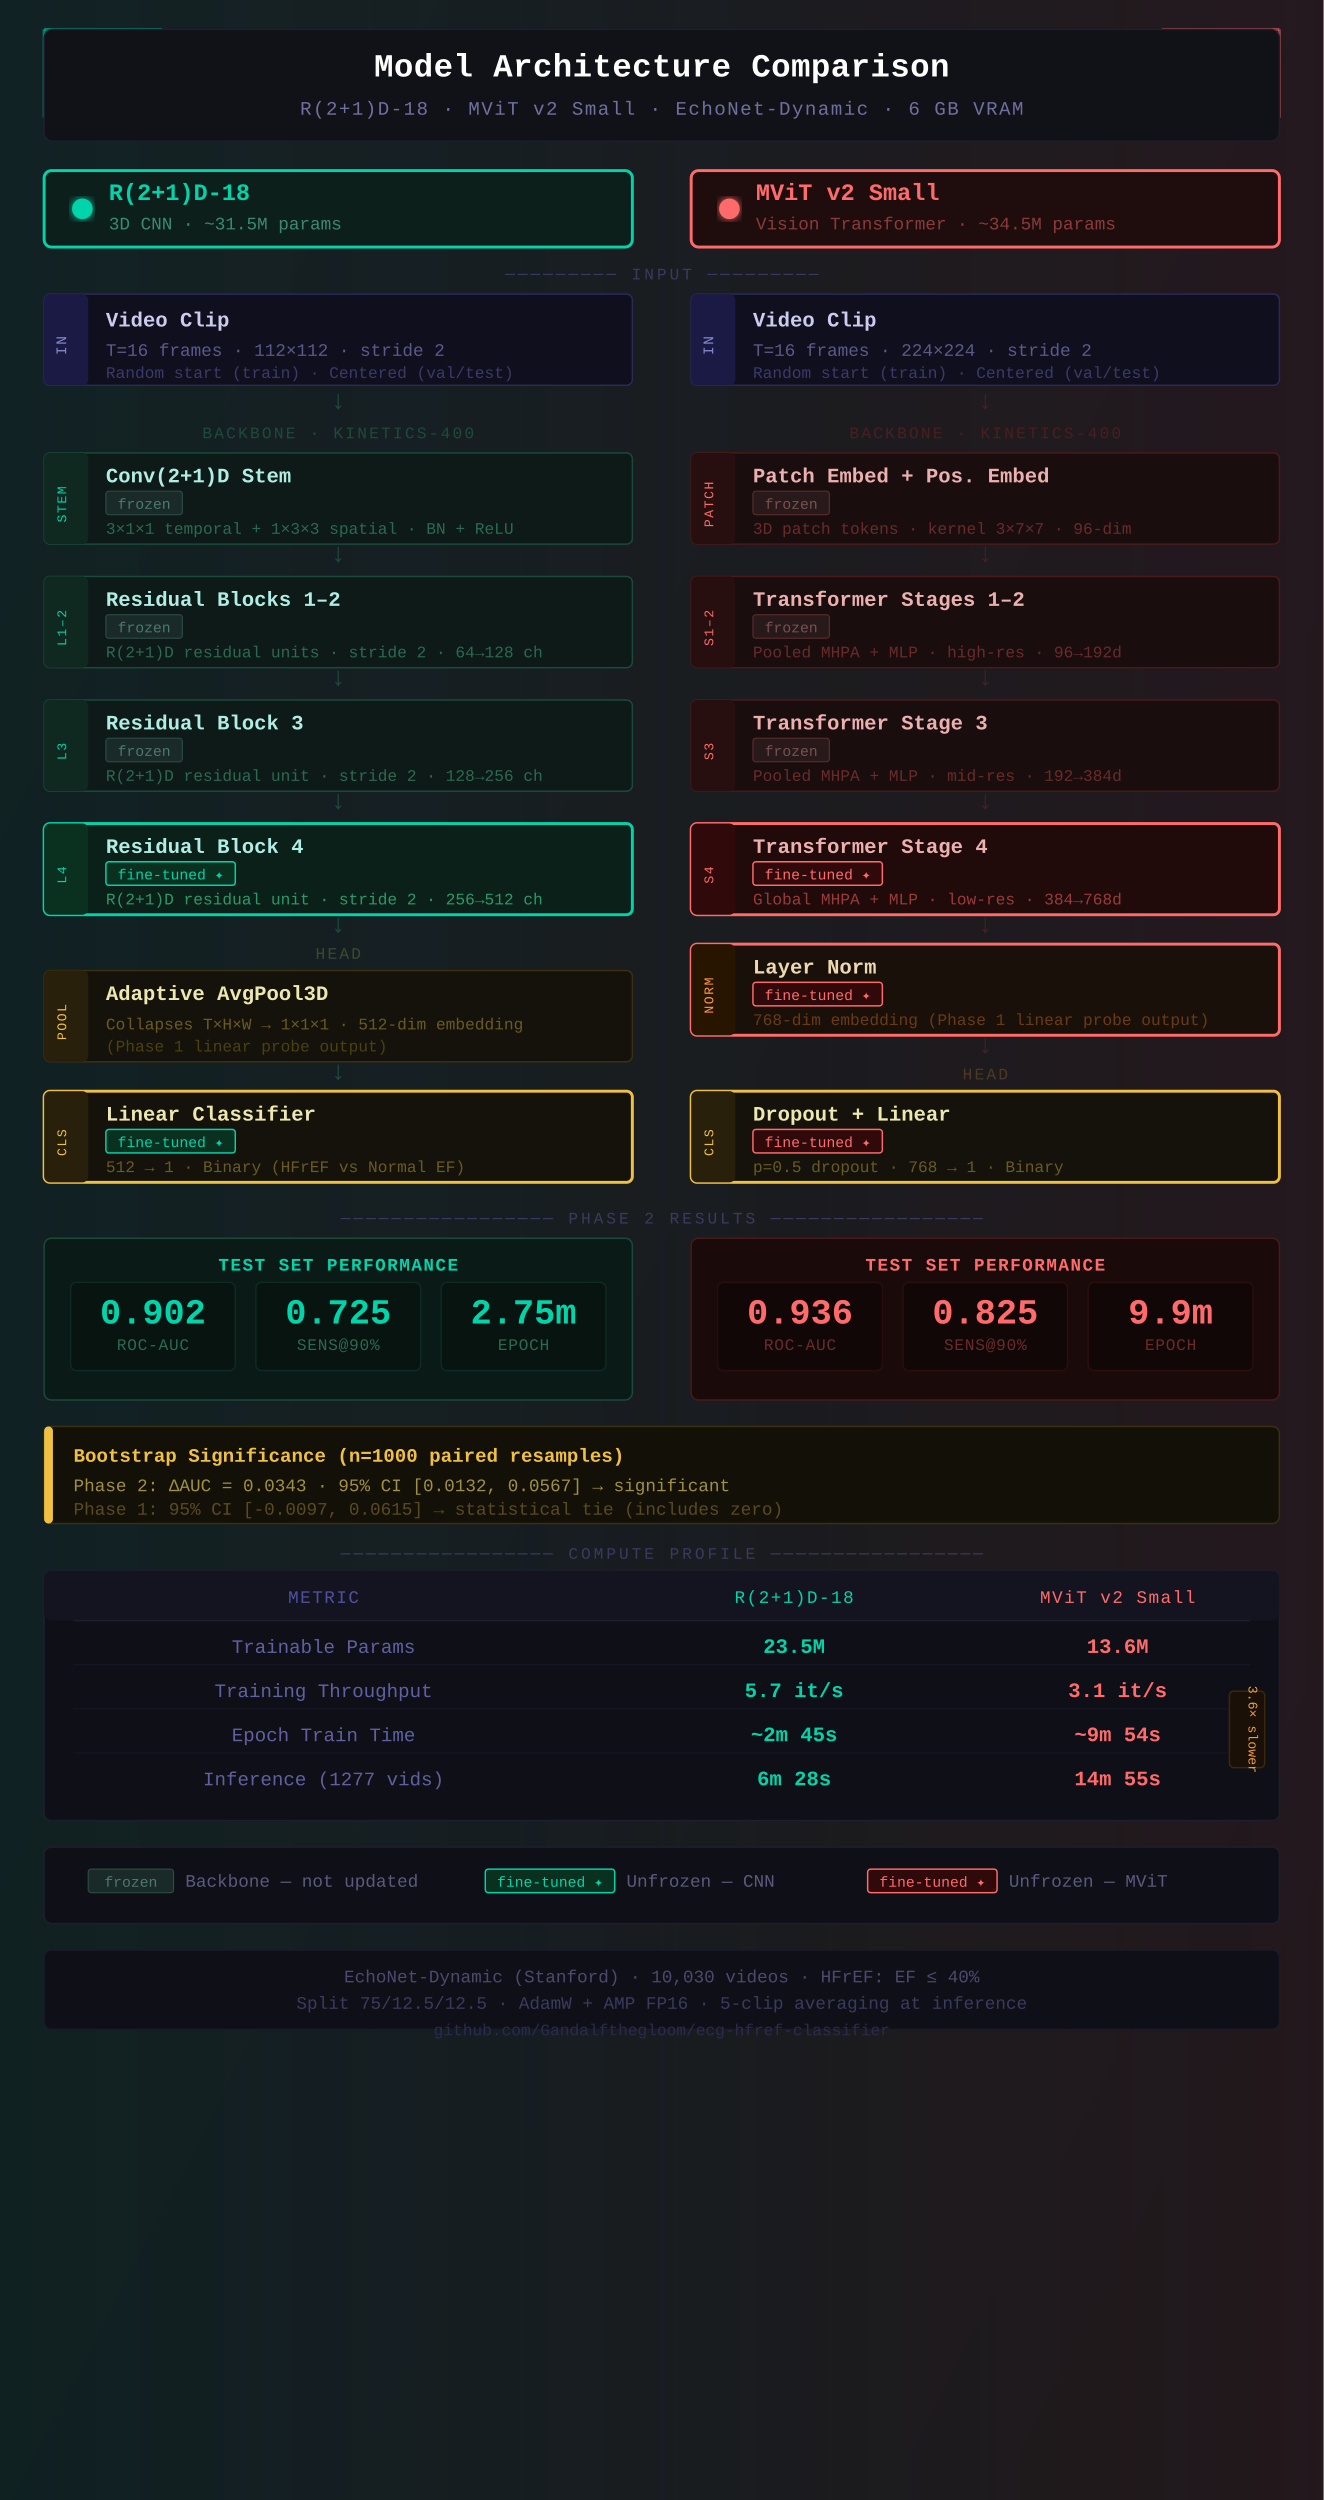
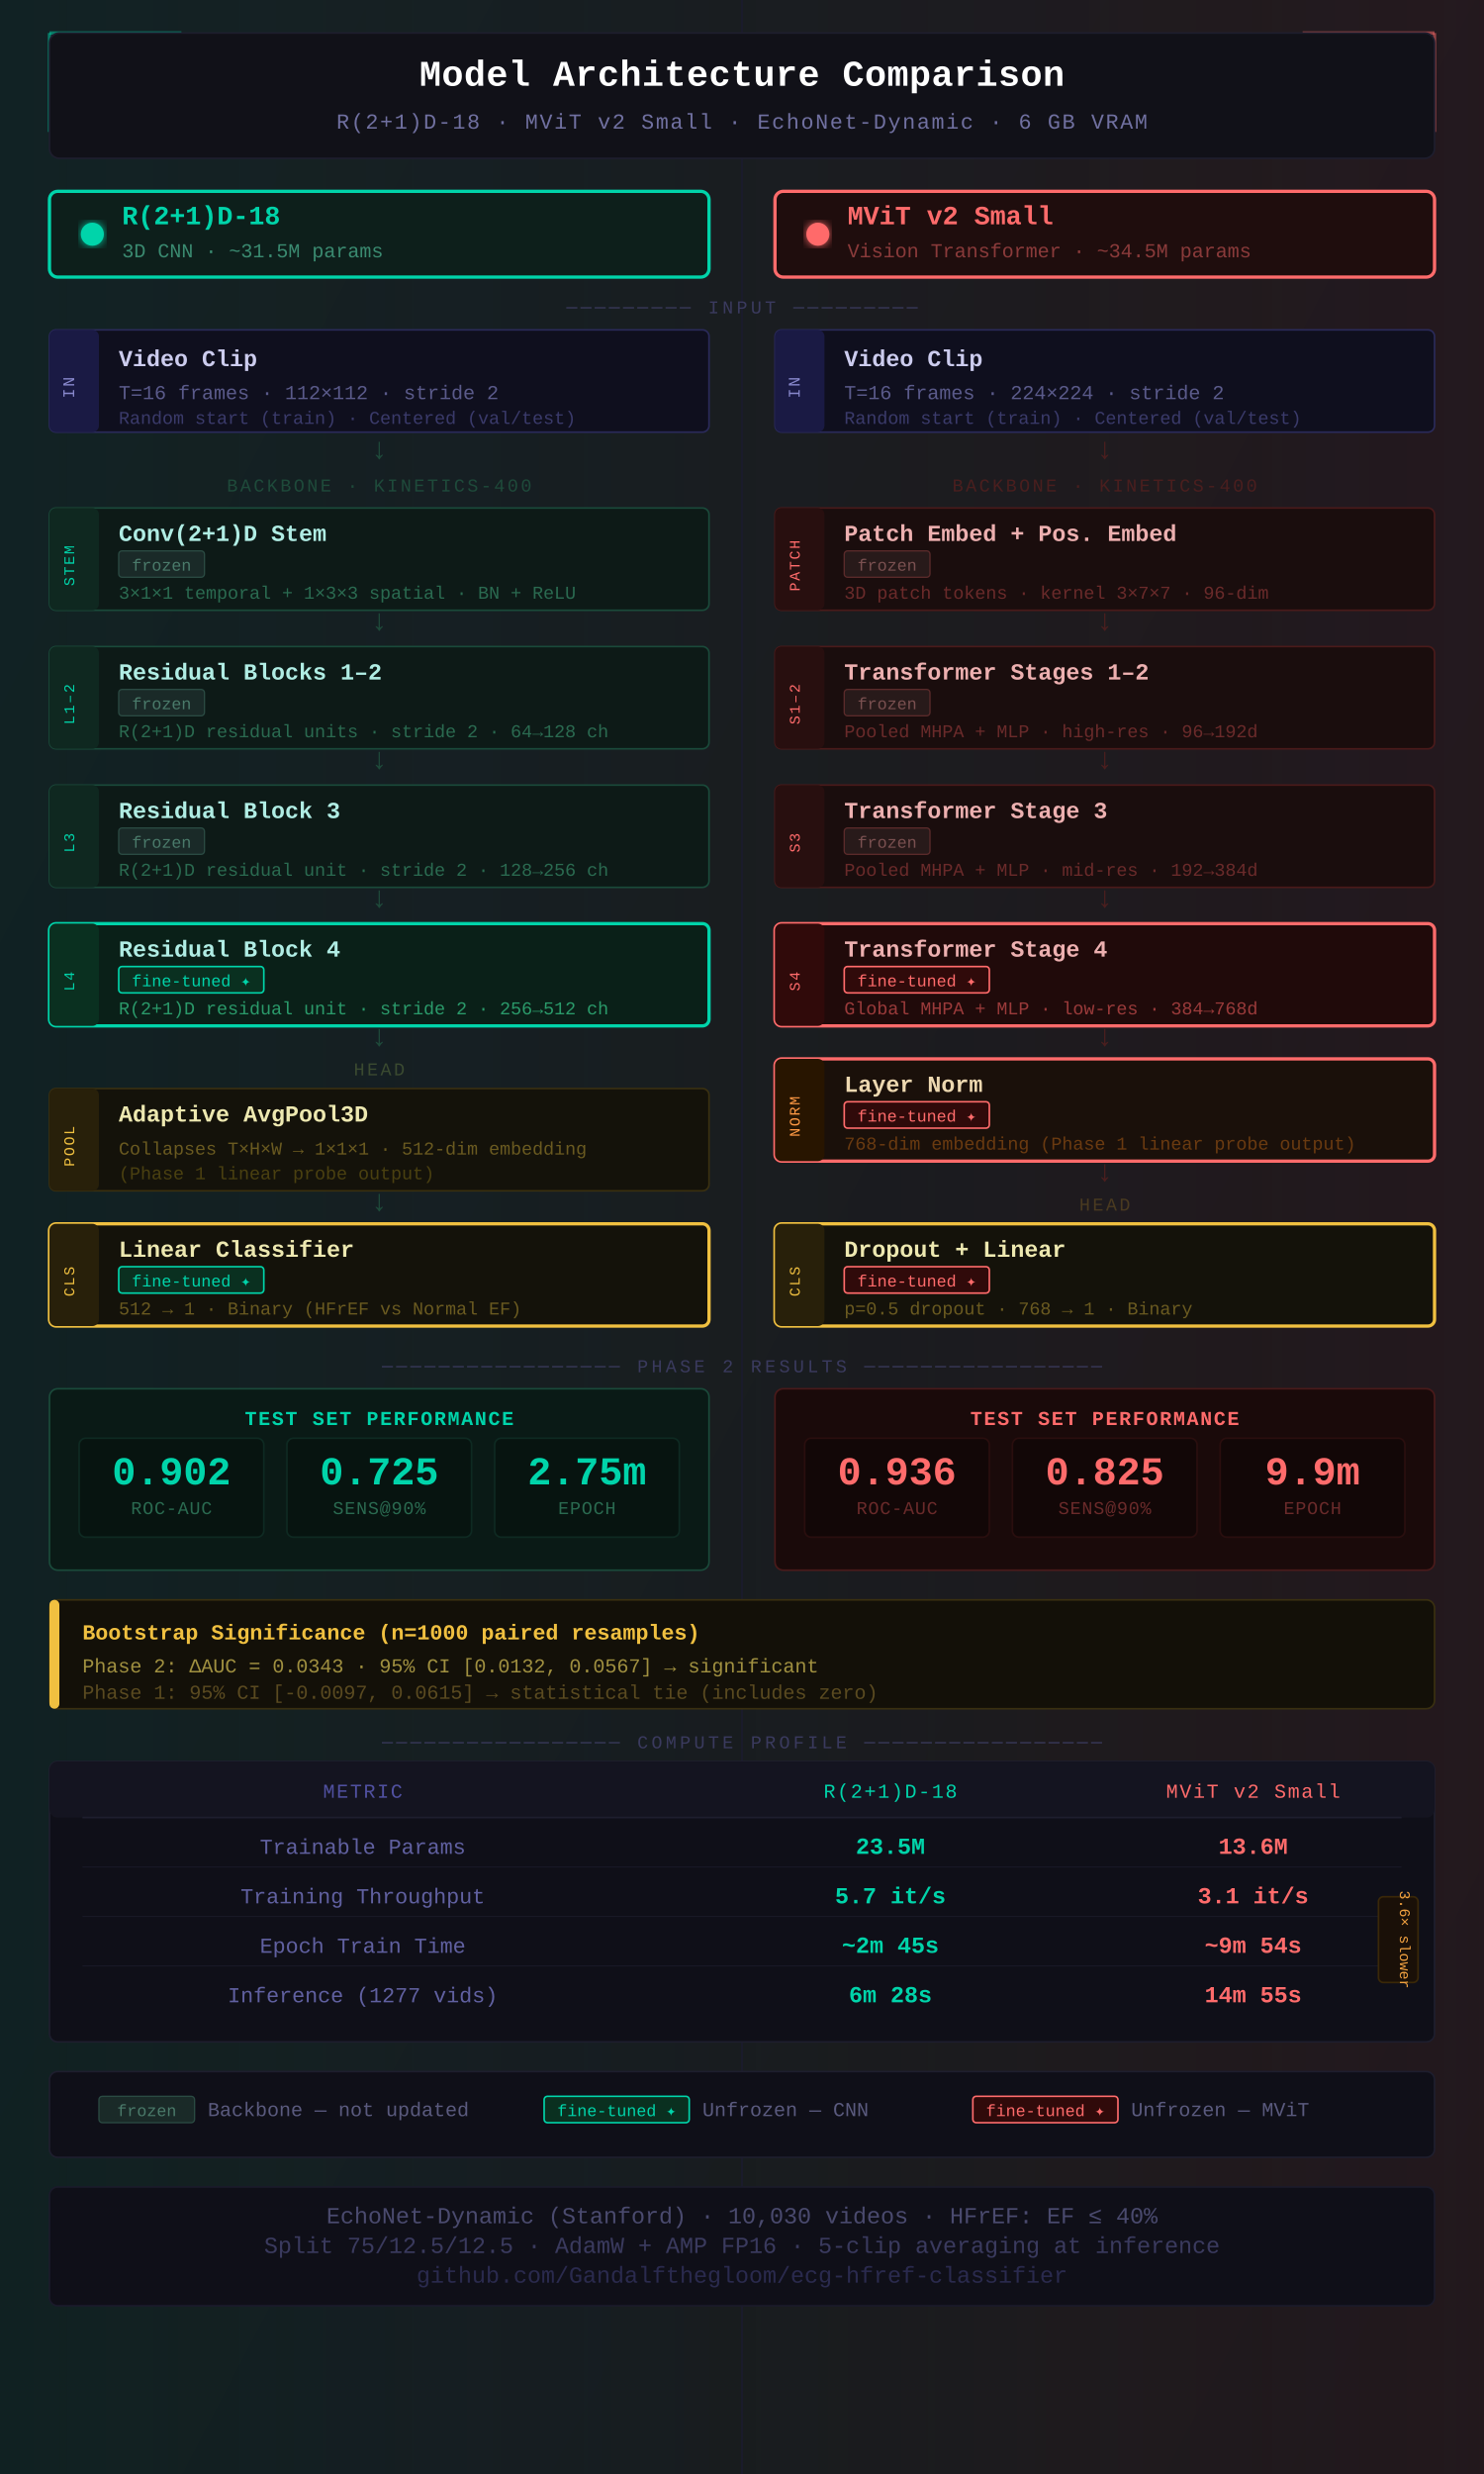
- <svg xmlns="http://www.w3.org/2000/svg" viewBox="0 0 900 1700" width="900" height="1700" font-family="'Courier New', monospace">
+ <svg xmlns="http://www.w3.org/2000/svg" viewBox="0 0 900 1500" width="900" height="1500" font-family="'Courier New', monospace">
  <defs>
    <linearGradient id="bgGrad" x1="0%" y1="0%" x2="100%" y2="100%">
      <stop offset="0%" style="stop-color:#0d0d14" />
      <stop offset="100%" style="stop-color:#0a0a10" />
    </linearGradient>
    <linearGradient id="cnnGlow" x1="0%" y1="0%" x2="100%" y2="0%">
      <stop offset="0%" style="stop-color:#00d4aa;stop-opacity:0.10" />
      <stop offset="100%" style="stop-color:#00d4aa;stop-opacity:0.02" />
    </linearGradient>
    <linearGradient id="mvitGlow" x1="0%" y1="0%" x2="100%" y2="0%">
      <stop offset="0%" style="stop-color:#ff6b6b;stop-opacity:0.02" />
      <stop offset="100%" style="stop-color:#ff6b6b;stop-opacity:0.10" />
    </linearGradient>
    <filter id="softGlow">
      <feGaussianBlur stdDeviation="3" result="blur" />
      <feMerge>
        <feMergeNode in="blur" />
        <feMergeNode in="SourceGraphic" />
      </feMerge>
    </filter>
  </defs>
  <rect width="900" height="1700" fill="url(#bgGrad)" />
  <rect width="900" height="1700" fill="url(#cnnGlow)" />
  <rect width="900" height="1700" fill="url(#mvitGlow)" />
  <line x1="450" y1="0" x2="450" y2="1700" stroke="#1a1a2e" stroke-width="1" />
  <line x1="30" y1="20" x2="30" y2="80" stroke="#00d4aa" stroke-width="2" opacity="0.5" />
  <line x1="30" y1="20" x2="110" y2="20" stroke="#00d4aa" stroke-width="2" opacity="0.5" />
  <line x1="870" y1="20" x2="870" y2="80" stroke="#ff6b6b" stroke-width="2" opacity="0.5" />
  <line x1="790" y1="20" x2="870" y2="20" stroke="#ff6b6b" stroke-width="2" opacity="0.5" />
  <rect x="30" y="20" width="840" height="76" rx="6" fill="#111118" stroke="#1e1e2e" stroke-width="1" />
  <text x="450" y="52" text-anchor="middle" font-size="22" font-weight="bold" fill="#ffffff" letter-spacing="0.3">Model Architecture Comparison</text>
  <text x="450" y="78" text-anchor="middle" font-size="13" fill="#7070a0" letter-spacing="1">R(2+1)D-18  ·  MViT v2 Small  ·  EchoNet-Dynamic  ·  6 GB VRAM</text>
  <rect x="30" y="116" width="400" height="52" rx="5" fill="#0d1f1b" stroke="#00d4aa" stroke-width="2" />
  <circle cx="56" cy="142" r="7" fill="#00d4aa" filter="url(#softGlow)" />
  <text x="74" y="136" font-size="16" font-weight="bold" fill="#00d4aa">R(2+1)D-18</text>
  <text x="74" y="156" font-size="12" fill="#3a8a70">3D CNN  ·  ~31.5M params</text>
  <rect x="470" y="116" width="400" height="52" rx="5" fill="#1f0d0d" stroke="#ff6b6b" stroke-width="2" />
  <circle cx="496" cy="142" r="7" fill="#ff6b6b" filter="url(#softGlow)" />
  <text x="514" y="136" font-size="16" font-weight="bold" fill="#ff6b6b">MViT v2 Small</text>
  <text x="514" y="156" font-size="12" fill="#8a3a3a">Vision Transformer  ·  ~34.5M params</text>
  <text x="450" y="190" text-anchor="middle" font-size="11" fill="#3a3a5e" letter-spacing="2">─────────  INPUT  ─────────</text>
  <rect x="30" y="200" width="400" height="62" rx="4" fill="#0f0f1e" stroke="#2a2a5a" stroke-width="1" />
  <rect x="30" y="200" width="30" height="62" rx="4" fill="#1a1a44" />
  <text x="45" y="235" text-anchor="middle" font-size="10" fill="#8888cc" transform="rotate(-90,45,235)" letter-spacing="1">IN</text>
  <text x="72" y="222" font-size="14" font-weight="bold" fill="#ccccee">Video Clip</text>
  <text x="72" y="242" font-size="12" fill="#5a5a8a">T=16 frames  ·  112×112  ·  stride 2</text>
  <text x="72" y="257" font-size="11" fill="#3a3a6a">Random start (train)  ·  Centered (val/test)</text>
  <rect x="470" y="200" width="400" height="62" rx="4" fill="#0f0f1e" stroke="#2a2a5a" stroke-width="1" />
  <rect x="470" y="200" width="30" height="62" rx="4" fill="#1a1a44" />
  <text x="485" y="235" text-anchor="middle" font-size="10" fill="#8888cc" transform="rotate(-90,485,235)" letter-spacing="1">IN</text>
  <text x="512" y="222" font-size="14" font-weight="bold" fill="#ccccee">Video Clip</text>
  <text x="512" y="242" font-size="12" fill="#5a5a8a">T=16 frames  ·  224×224  ·  stride 2</text>
  <text x="512" y="257" font-size="11" fill="#3a3a6a">Random start (train)  ·  Centered (val/test)</text>
  <text x="230" y="278" text-anchor="middle" font-size="18" fill="#1e4a3a">↓</text>
  <text x="670" y="278" text-anchor="middle" font-size="18" fill="#4a1e1e">↓</text>
  <text x="230" y="298" text-anchor="middle" font-size="11" fill="#1e4a3a" letter-spacing="1.5">BACKBONE · KINETICS-400</text>
  <text x="670" y="298" text-anchor="middle" font-size="11" fill="#4a1e1e" letter-spacing="1.5">BACKBONE · KINETICS-400</text>
  <rect x="30" y="308" width="400" height="62" rx="4" fill="#0d1a17" stroke="#1a4a3a" stroke-width="1" />
  <rect x="30" y="308" width="30" height="62" rx="4" fill="#0f2820" />
  <text x="45" y="343" text-anchor="middle" font-size="9" fill="#00d4aa" transform="rotate(-90,45,343)" letter-spacing="1">STEM</text>
  <text x="72" y="328" font-size="14" font-weight="bold" fill="#b0ede4">Conv(2+1)D Stem</text>
  <rect x="72" y="334" width="52" height="16" rx="2" fill="#1a2a28" stroke="#2a4a42" stroke-width="0.8" />
  <text x="98" y="346" text-anchor="middle" font-size="10" fill="#4a7a6a">frozen</text>
  <text x="72" y="363" font-size="11" fill="#2a6a50">3×1×1 temporal + 1×3×3 spatial  ·  BN + ReLU</text>
  <text x="230" y="382" text-anchor="middle" font-size="18" fill="#1e4a3a">↓</text>
  <rect x="30" y="392" width="400" height="62" rx="4" fill="#0d1a17" stroke="#1a4a3a" stroke-width="1" />
  <rect x="30" y="392" width="30" height="62" rx="4" fill="#0f2820" />
  <text x="45" y="427" text-anchor="middle" font-size="9" fill="#00d4aa" transform="rotate(-90,45,427)" letter-spacing="1">L1–2</text>
  <text x="72" y="412" font-size="14" font-weight="bold" fill="#b0ede4">Residual Blocks 1–2</text>
  <rect x="72" y="418" width="52" height="16" rx="2" fill="#1a2a28" stroke="#2a4a42" stroke-width="0.8" />
  <text x="98" y="430" text-anchor="middle" font-size="10" fill="#4a7a6a">frozen</text>
  <text x="72" y="447" font-size="11" fill="#2a6a50">R(2+1)D residual units  ·  stride 2  ·  64→128 ch</text>
  <text x="230" y="466" text-anchor="middle" font-size="18" fill="#1e4a3a">↓</text>
  <rect x="30" y="476" width="400" height="62" rx="4" fill="#0d1a17" stroke="#1a4a3a" stroke-width="1" />
  <rect x="30" y="476" width="30" height="62" rx="4" fill="#0f2820" />
  <text x="45" y="511" text-anchor="middle" font-size="9" fill="#00d4aa" transform="rotate(-90,45,511)" letter-spacing="1">L3</text>
  <text x="72" y="496" font-size="14" font-weight="bold" fill="#b0ede4">Residual Block 3</text>
  <rect x="72" y="502" width="52" height="16" rx="2" fill="#1a2a28" stroke="#2a4a42" stroke-width="0.8" />
  <text x="98" y="514" text-anchor="middle" font-size="10" fill="#4a7a6a">frozen</text>
  <text x="72" y="531" font-size="11" fill="#2a6a50">R(2+1)D residual unit  ·  stride 2  ·  128→256 ch</text>
  <text x="230" y="550" text-anchor="middle" font-size="18" fill="#1e4a3a">↓</text>
  <rect x="30" y="560" width="400" height="62" rx="4" fill="#0a2018" stroke="#00d4aa" stroke-width="2" />
  <rect x="30" y="560" width="30" height="62" rx="4" fill="#0a3020" />
  <text x="45" y="595" text-anchor="middle" font-size="9" fill="#00d4aa" transform="rotate(-90,45,595)" letter-spacing="1">L4</text>
  <text x="72" y="580" font-size="14" font-weight="bold" fill="#b0ede4">Residual Block 4</text>
  <rect x="72" y="586" width="88" height="16" rx="2" fill="#0a3020" stroke="#00d4aa" stroke-width="1" />
  <text x="116" y="598" text-anchor="middle" font-size="10" fill="#00d4aa">fine-tuned ✦</text>
  <text x="72" y="615" font-size="11" fill="#2a9a6a">R(2+1)D residual unit  ·  stride 2  ·  256→512 ch</text>
  <text x="230" y="634" text-anchor="middle" font-size="18" fill="#1e4a3a">↓</text>
  <text x="230" y="652" text-anchor="middle" font-size="11" fill="#3a4a30" letter-spacing="1.5">HEAD</text>
  <rect x="30" y="660" width="400" height="62" rx="4" fill="#14120a" stroke="#3a3010" stroke-width="1" />
  <rect x="30" y="660" width="30" height="62" rx="4" fill="#28200a" />
  <text x="45" y="695" text-anchor="middle" font-size="9" fill="#f0c040" transform="rotate(-90,45,695)" letter-spacing="1">POOL</text>
  <text x="72" y="680" font-size="14" font-weight="bold" fill="#ede8b0">Adaptive AvgPool3D</text>
  <text x="72" y="700" font-size="11" fill="#6a5a20">Collapses T×H×W → 1×1×1  ·  512-dim embedding</text>
  <text x="72" y="715" font-size="11" fill="#4a4010">(Phase 1 linear probe output)</text>
  <text x="230" y="734" text-anchor="middle" font-size="18" fill="#1e4a3a">↓</text>
  <rect x="30" y="742" width="400" height="62" rx="4" fill="#14120a" stroke="#f0c040" stroke-width="2" />
  <rect x="30" y="742" width="30" height="62" rx="4" fill="#28200a" />
  <text x="45" y="777" text-anchor="middle" font-size="9" fill="#f0c040" transform="rotate(-90,45,777)" letter-spacing="1">CLS</text>
  <text x="72" y="762" font-size="14" font-weight="bold" fill="#ede8b0">Linear Classifier</text>
  <rect x="72" y="768" width="88" height="16" rx="2" fill="#0a3020" stroke="#00d4aa" stroke-width="1" />
  <text x="116" y="780" text-anchor="middle" font-size="10" fill="#00d4aa">fine-tuned ✦</text>
  <text x="72" y="797" font-size="11" fill="#6a5a20">512 → 1  ·  Binary (HFrEF vs Normal EF)</text>
  <rect x="470" y="308" width="400" height="62" rx="4" fill="#1a0d0d" stroke="#4a1a1a" stroke-width="1" />
  <rect x="470" y="308" width="30" height="62" rx="4" fill="#280f0f" />
  <text x="485" y="343" text-anchor="middle" font-size="9" fill="#ff6b6b" transform="rotate(-90,485,343)" letter-spacing="1">PATCH</text>
  <text x="512" y="328" font-size="14" font-weight="bold" fill="#edb0b0">Patch Embed + Pos. Embed</text>
  <rect x="512" y="334" width="52" height="16" rx="2" fill="#281a1a" stroke="#5a2a2a" stroke-width="0.8" />
  <text x="538" y="346" text-anchor="middle" font-size="10" fill="#7a5050">frozen</text>
  <text x="512" y="363" font-size="11" fill="#6a2a2a">3D patch tokens  ·  kernel 3×7×7  ·  96-dim</text>
  <text x="670" y="382" text-anchor="middle" font-size="18" fill="#4a1e1e">↓</text>
  <rect x="470" y="392" width="400" height="62" rx="4" fill="#1a0d0d" stroke="#4a1a1a" stroke-width="1" />
  <rect x="470" y="392" width="30" height="62" rx="4" fill="#280f0f" />
  <text x="485" y="427" text-anchor="middle" font-size="9" fill="#ff6b6b" transform="rotate(-90,485,427)" letter-spacing="1">S1–2</text>
  <text x="512" y="412" font-size="14" font-weight="bold" fill="#edb0b0">Transformer Stages 1–2</text>
  <rect x="512" y="418" width="52" height="16" rx="2" fill="#281a1a" stroke="#5a2a2a" stroke-width="0.8" />
  <text x="538" y="430" text-anchor="middle" font-size="10" fill="#7a5050">frozen</text>
  <text x="512" y="447" font-size="11" fill="#6a2a2a">Pooled MHPA + MLP  ·  high-res  ·  96→192d</text>
  <text x="670" y="466" text-anchor="middle" font-size="18" fill="#4a1e1e">↓</text>
  <rect x="470" y="476" width="400" height="62" rx="4" fill="#1a0d0d" stroke="#4a1a1a" stroke-width="1" />
  <rect x="470" y="476" width="30" height="62" rx="4" fill="#280f0f" />
  <text x="485" y="511" text-anchor="middle" font-size="9" fill="#ff6b6b" transform="rotate(-90,485,511)" letter-spacing="1">S3</text>
  <text x="512" y="496" font-size="14" font-weight="bold" fill="#edb0b0">Transformer Stage 3</text>
  <rect x="512" y="502" width="52" height="16" rx="2" fill="#281a1a" stroke="#5a2a2a" stroke-width="0.8" />
  <text x="538" y="514" text-anchor="middle" font-size="10" fill="#7a5050">frozen</text>
  <text x="512" y="531" font-size="11" fill="#6a2a2a">Pooled MHPA + MLP  ·  mid-res  ·  192→384d</text>
  <text x="670" y="550" text-anchor="middle" font-size="18" fill="#4a1e1e">↓</text>
  <rect x="470" y="560" width="400" height="62" rx="4" fill="#200a0a" stroke="#ff6b6b" stroke-width="2" />
  <rect x="470" y="560" width="30" height="62" rx="4" fill="#300a0a" />
  <text x="485" y="595" text-anchor="middle" font-size="9" fill="#ff6b6b" transform="rotate(-90,485,595)" letter-spacing="1">S4</text>
  <text x="512" y="580" font-size="14" font-weight="bold" fill="#edb0b0">Transformer Stage 4</text>
  <rect x="512" y="586" width="88" height="16" rx="2" fill="#300a0a" stroke="#ff6b6b" stroke-width="1" />
  <text x="556" y="598" text-anchor="middle" font-size="10" fill="#ff6b6b">fine-tuned ✦</text>
  <text x="512" y="615" font-size="11" fill="#9a3a3a">Global MHPA + MLP  ·  low-res  ·  384→768d</text>
  <text x="670" y="634" text-anchor="middle" font-size="18" fill="#4a1e1e">↓</text>
  <rect x="470" y="642" width="400" height="62" rx="4" fill="#1a100a" stroke="#ff6b6b" stroke-width="2" />
  <rect x="470" y="642" width="30" height="62" rx="4" fill="#281500" />
  <text x="485" y="677" text-anchor="middle" font-size="9" fill="#ff9944" transform="rotate(-90,485,677)" letter-spacing="1">NORM</text>
  <text x="512" y="662" font-size="14" font-weight="bold" fill="#edd8b0">Layer Norm</text>
  <rect x="512" y="668" width="88" height="16" rx="2" fill="#300a0a" stroke="#ff6b6b" stroke-width="1" />
  <text x="556" y="680" text-anchor="middle" font-size="10" fill="#ff6b6b">fine-tuned ✦</text>
  <text x="512" y="697" font-size="11" fill="#6a3a10">768-dim embedding  (Phase 1 linear probe output)</text>
  <text x="670" y="716" text-anchor="middle" font-size="18" fill="#4a1e1e">↓</text>
  <text x="670" y="734" text-anchor="middle" font-size="11" fill="#4a3a20" letter-spacing="1.5">HEAD</text>
  <rect x="470" y="742" width="400" height="62" rx="4" fill="#14120a" stroke="#f0c040" stroke-width="2" />
  <rect x="470" y="742" width="30" height="62" rx="4" fill="#28200a" />
  <text x="485" y="777" text-anchor="middle" font-size="9" fill="#f0c040" transform="rotate(-90,485,777)" letter-spacing="1">CLS</text>
  <text x="512" y="762" font-size="14" font-weight="bold" fill="#ede8b0">Dropout + Linear</text>
  <rect x="512" y="768" width="88" height="16" rx="2" fill="#300a0a" stroke="#ff6b6b" stroke-width="1" />
  <text x="556" y="780" text-anchor="middle" font-size="10" fill="#ff6b6b">fine-tuned ✦</text>
  <text x="512" y="797" font-size="11" fill="#6a5a20">p=0.5 dropout  ·  768 → 1  ·  Binary</text>
  <text x="450" y="832" text-anchor="middle" font-size="11" fill="#3a3a5e" letter-spacing="2">─────────────────  PHASE 2 RESULTS  ─────────────────</text>
  <rect x="30" y="842" width="400" height="110" rx="5" fill="#0a1a16" stroke="#1a4a3a" stroke-width="1" />
  <text x="230" y="864" text-anchor="middle" font-size="12" font-weight="bold" fill="#00d4aa" letter-spacing="1">TEST SET PERFORMANCE</text>
  <rect x="48" y="872" width="112" height="60" rx="4" fill="#071410" stroke="#0e2a22" stroke-width="1" />
  <text x="104" y="900" text-anchor="middle" font-size="24" font-weight="bold" fill="#00d4aa">0.902</text>
  <text x="104" y="918" text-anchor="middle" font-size="11" fill="#2a6a50" letter-spacing="0.5">ROC-AUC</text>
  <rect x="174" y="872" width="112" height="60" rx="4" fill="#071410" stroke="#0e2a22" stroke-width="1" />
  <text x="230" y="900" text-anchor="middle" font-size="24" font-weight="bold" fill="#00d4aa">0.725</text>
  <text x="230" y="918" text-anchor="middle" font-size="11" fill="#2a6a50" letter-spacing="0.5">SENS@90%</text>
  <rect x="300" y="872" width="112" height="60" rx="4" fill="#071410" stroke="#0e2a22" stroke-width="1" />
  <text x="356" y="900" text-anchor="middle" font-size="24" font-weight="bold" fill="#00d4aa">2.75m</text>
  <text x="356" y="918" text-anchor="middle" font-size="11" fill="#2a6a50" letter-spacing="0.5">EPOCH</text>
  <rect x="470" y="842" width="400" height="110" rx="5" fill="#1a0a0a" stroke="#4a1a1a" stroke-width="1" />
  <text x="670" y="864" text-anchor="middle" font-size="12" font-weight="bold" fill="#ff6b6b" letter-spacing="1">TEST SET PERFORMANCE</text>
  <rect x="488" y="872" width="112" height="60" rx="4" fill="#120707" stroke="#2a0e0e" stroke-width="1" />
  <text x="544" y="900" text-anchor="middle" font-size="24" font-weight="bold" fill="#ff6b6b">0.936</text>
  <text x="544" y="918" text-anchor="middle" font-size="11" fill="#6a2a2a" letter-spacing="0.5">ROC-AUC</text>
  <rect x="614" y="872" width="112" height="60" rx="4" fill="#120707" stroke="#2a0e0e" stroke-width="1" />
  <text x="670" y="900" text-anchor="middle" font-size="24" font-weight="bold" fill="#ff6b6b">0.825</text>
  <text x="670" y="918" text-anchor="middle" font-size="11" fill="#6a2a2a" letter-spacing="0.5">SENS@90%</text>
  <rect x="740" y="872" width="112" height="60" rx="4" fill="#120707" stroke="#2a0e0e" stroke-width="1" />
  <text x="796" y="900" text-anchor="middle" font-size="24" font-weight="bold" fill="#ff6b6b">9.9m</text>
  <text x="796" y="918" text-anchor="middle" font-size="11" fill="#6a2a2a" letter-spacing="0.5">EPOCH</text>
  <rect x="30" y="970" width="840" height="66" rx="5" fill="#131008" stroke="#3a3010" stroke-width="1" />
  <rect x="30" y="970" width="6" height="66" rx="3" fill="#f0c040" />
  <text x="50" y="994" font-size="13" font-weight="bold" fill="#f0c040">Bootstrap Significance  (n=1000 paired resamples)</text>
  <text x="50" y="1014" font-size="12" fill="#a09040">Phase 2:  ΔAUC = 0.0343  ·  95% CI [0.0132, 0.0567]  →  significant</text>
  <text x="50" y="1030" font-size="12" fill="#5a4a20">Phase 1:  95% CI [-0.0097, 0.0615]  →  statistical tie (includes zero)</text>
  <text x="450" y="1060" text-anchor="middle" font-size="11" fill="#3a3a5e" letter-spacing="2">─────────────────  COMPUTE PROFILE  ─────────────────</text>
  <rect x="30" y="1068" width="840" height="170" rx="5" fill="#0f0f18" stroke="#1e1e2e" stroke-width="1" />
  <rect x="30" y="1068" width="840" height="34" rx="5" fill="#141420" />
  <text x="220" y="1090" text-anchor="middle" font-size="12" fill="#5050a0" letter-spacing="1">METRIC</text>
  <text x="540" y="1090" text-anchor="middle" font-size="12" fill="#00d4aa" letter-spacing="1">R(2+1)D-18</text>
  <text x="760" y="1090" text-anchor="middle" font-size="12" fill="#ff6b6b" letter-spacing="1">MViT v2 Small</text>
  <line x1="50" y1="1102" x2="850" y2="1102" stroke="#1e1e2e" stroke-width="1" />
  <text x="220" y="1124" text-anchor="middle" font-size="13" fill="#6060a0">Trainable Params</text>
  <text x="540" y="1124" text-anchor="middle" font-size="14" font-weight="bold" fill="#00d4aa">23.5M</text>
  <text x="760" y="1124" text-anchor="middle" font-size="14" font-weight="bold" fill="#ff6b6b">13.6M</text>
  <line x1="50" y1="1132" x2="850" y2="1132" stroke="#1a1a2a" stroke-width="0.5" />
  <text x="220" y="1154" text-anchor="middle" font-size="13" fill="#6060a0">Training Throughput</text>
  <text x="540" y="1154" text-anchor="middle" font-size="14" font-weight="bold" fill="#00d4aa">5.7 it/s</text>
  <text x="760" y="1154" text-anchor="middle" font-size="14" font-weight="bold" fill="#ff6b6b">3.1 it/s</text>
  <line x1="50" y1="1162" x2="850" y2="1162" stroke="#1a1a2a" stroke-width="0.5" />
  <text x="220" y="1184" text-anchor="middle" font-size="13" fill="#6060a0">Epoch Train Time</text>
  <text x="540" y="1184" text-anchor="middle" font-size="14" font-weight="bold" fill="#00d4aa">~2m 45s</text>
  <text x="760" y="1184" text-anchor="middle" font-size="14" font-weight="bold" fill="#ff6b6b">~9m 54s</text>
  <line x1="50" y1="1192" x2="850" y2="1192" stroke="#1a1a2a" stroke-width="0.5" />
  <text x="220" y="1214" text-anchor="middle" font-size="13" fill="#6060a0">Inference (1277 vids)</text>
  <text x="540" y="1214" text-anchor="middle" font-size="14" font-weight="bold" fill="#00d4aa">6m 28s</text>
  <text x="760" y="1214" text-anchor="middle" font-size="14" font-weight="bold" fill="#ff6b6b">14m 55s</text>
  <rect x="836" y="1150" width="24" height="52" rx="3" fill="#1a1008" stroke="#3a2808" stroke-width="1" />
  <text x="848" y="1175" text-anchor="middle" font-size="9" fill="#f0a040" transform="rotate(90,848,1176)">3.6× slower</text>
  <rect x="30" y="1256" width="840" height="52" rx="5" fill="#0f0f18" stroke="#1e1e2e" stroke-width="1" />
  <rect x="60" y="1271" width="58" height="16" rx="2" fill="#1a2a28" stroke="#2a4a42" stroke-width="0.8" />
  <text x="89" y="1283" text-anchor="middle" font-size="10" fill="#4a7a6a">frozen</text>
  <text x="126" y="1283" font-size="12" fill="#5a5a7e">Backbone — not updated</text>
  <rect x="330" y="1271" width="88" height="16" rx="2" fill="#0a3020" stroke="#00d4aa" stroke-width="1" />
  <text x="374" y="1283" text-anchor="middle" font-size="10" fill="#00d4aa">fine-tuned ✦</text>
  <text x="426" y="1283" font-size="12" fill="#5a5a7e">Unfrozen — CNN</text>
  <rect x="590" y="1271" width="88" height="16" rx="2" fill="#300a0a" stroke="#ff6b6b" stroke-width="1" />
  <text x="634" y="1283" text-anchor="middle" font-size="10" fill="#ff6b6b">fine-tuned ✦</text>
  <text x="686" y="1283" font-size="12" fill="#5a5a7e">Unfrozen — MViT</text>
-   <rect x="30" y="1326" width="840" height="54" rx="5" fill="#0f0f18" stroke="#1a1a2a" stroke-width="1" />
-   <text x="450" y="1348" text-anchor="middle" font-size="12" fill="#4a4a6e">EchoNet-Dynamic (Stanford)  ·  10,030 videos  ·  HFrEF: EF ≤ 40%</text>
-   <text x="450" y="1366" text-anchor="middle" font-size="12" fill="#3a3a5e">Split 75/12.5/12.5  ·  AdamW + AMP FP16  ·  5-clip averaging at inference</text>
-   <text x="450" y="1384" text-anchor="middle" font-size="11" fill="#2a2a4e">github.com/Gandalfthegloom/ecg-hfref-classifier</text>
+   <rect x="30" y="1326" width="840" height="72" rx="5" fill="#0f0f18" stroke="#1a1a2a" stroke-width="1" />
+   <text x="450" y="1348" text-anchor="middle" font-size="14" fill="#4a4a6e">EchoNet-Dynamic (Stanford)  ·  10,030 videos  ·  HFrEF: EF ≤ 40%</text>
+   <text x="450" y="1366" text-anchor="middle" font-size="14" fill="#3a3a5e">Split 75/12.5/12.5  ·  AdamW + AMP FP16  ·  5-clip averaging at inference</text>
+   <text x="450" y="1384" text-anchor="middle" font-size="14" fill="#2a2a4e">github.com/Gandalfthegloom/ecg-hfref-classifier</text>
</svg>
